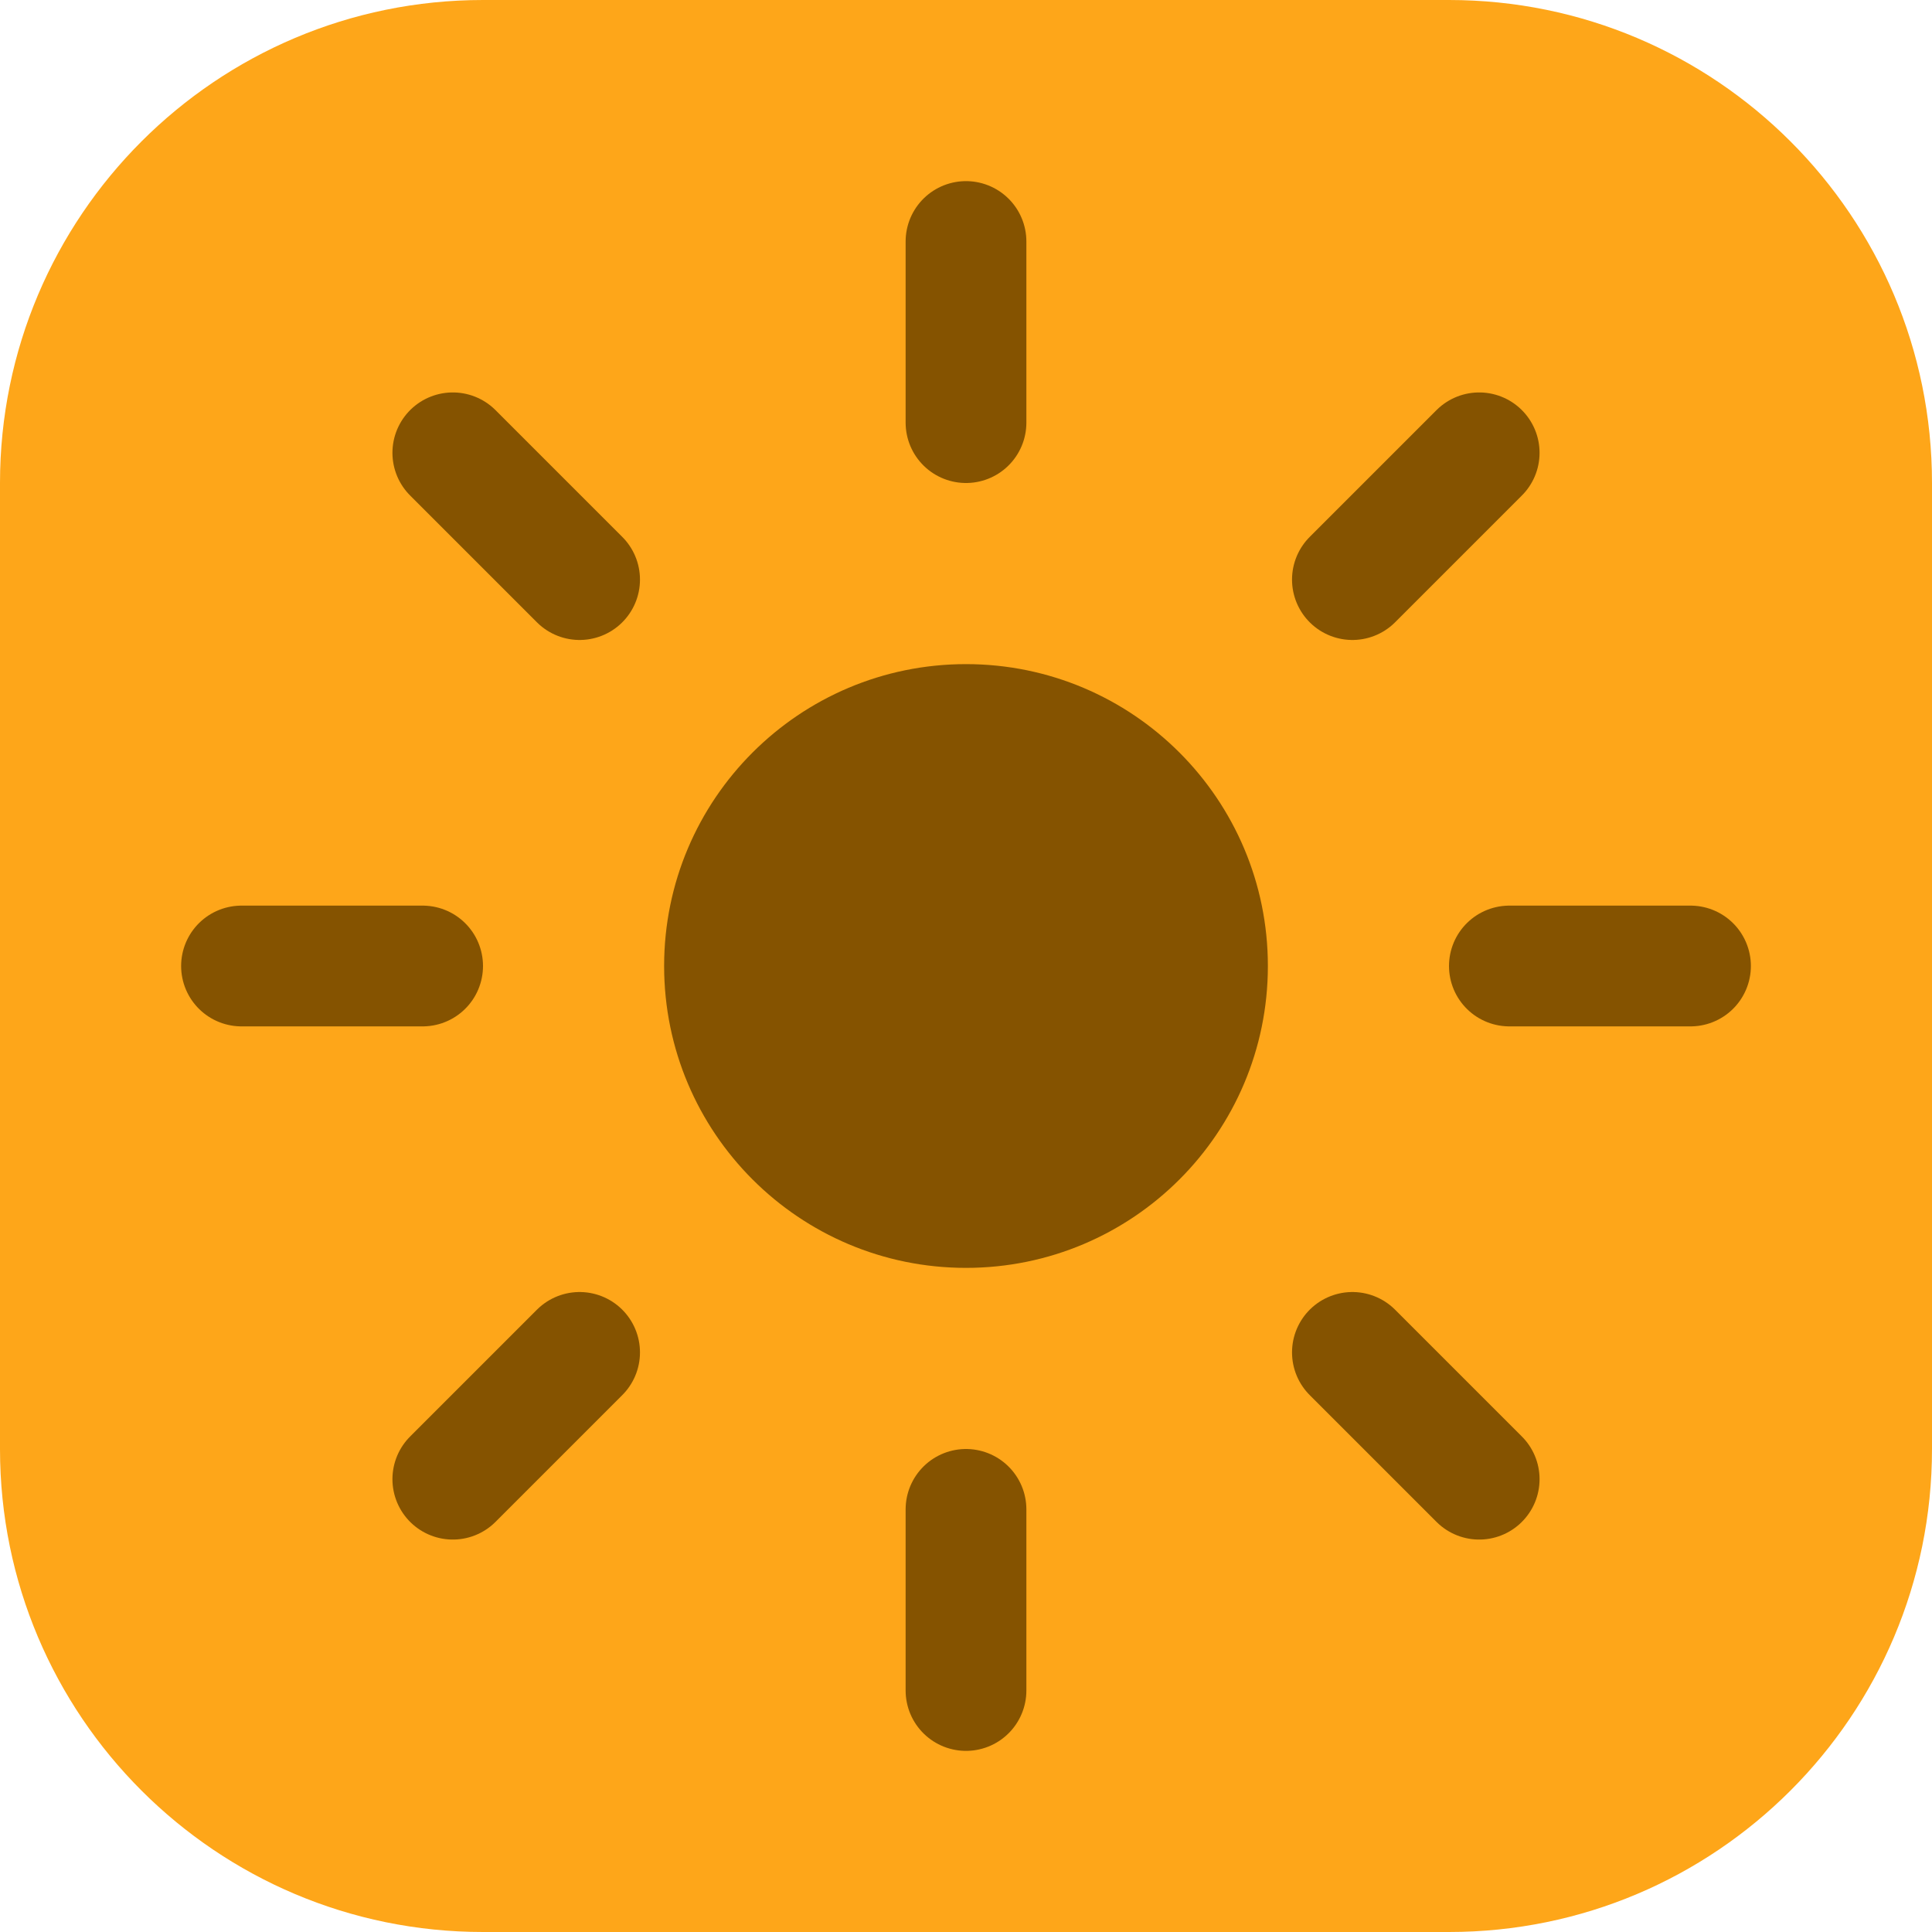
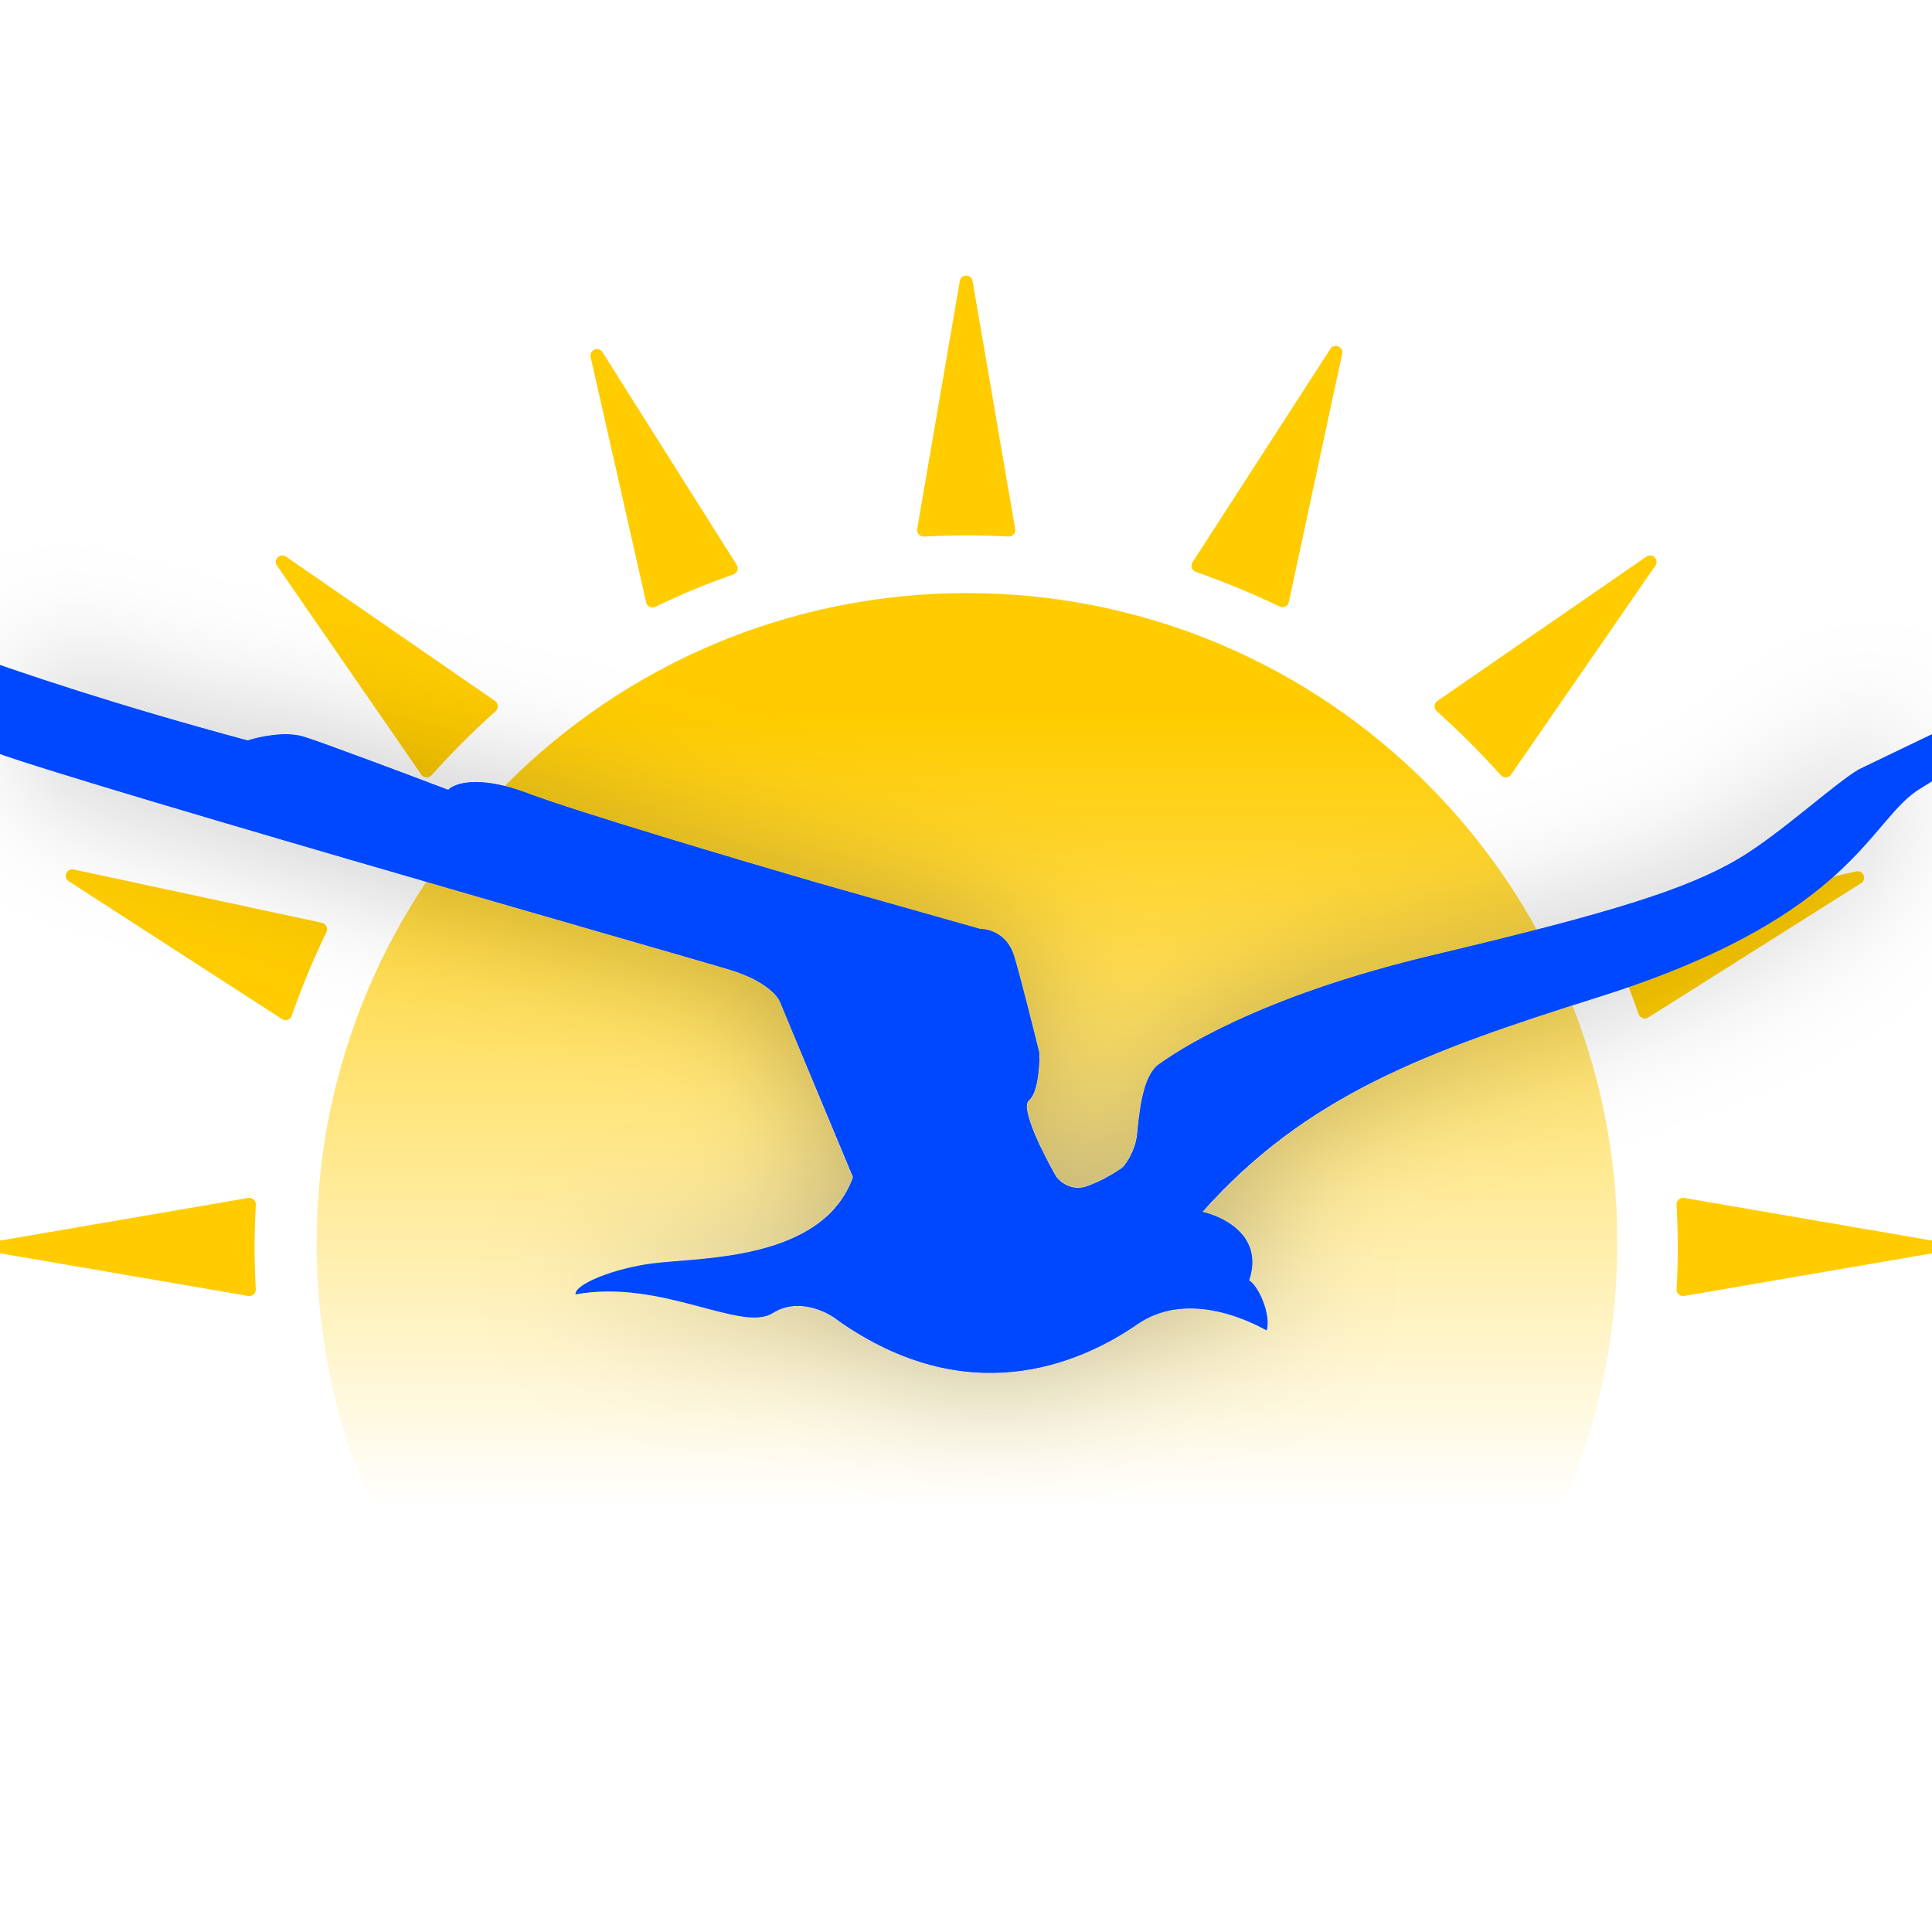
- <svg xmlns="http://www.w3.org/2000/svg" viewBox="0 0 64 64" role="img" aria-label="TRIADE">
-   <rect width="64" height="64" rx="16" fill="#fea619" />
-   <circle cx="32" cy="32" r="10" fill="#855300" />
-   <g stroke="#855300" stroke-width="4" stroke-linecap="round">
-     <path d="M32 8v6M32 50v6M8 32h6M50 32h6M15 15l4.2 4.2M44.8 44.8L49 49M49 15l-4.2 4.2M19.2 44.8L15 49" />
+ <svg xmlns="http://www.w3.org/2000/svg" width="64" height="64" viewBox="48 0 298 288" fill="none">
+   <path d="M197.154 287.125C252.56 287.125 297.475 242.21 297.475 186.804C297.475 131.398 252.56 86.483 197.154 86.483C141.748 86.483 96.833 131.398 96.833 186.804C96.833 242.21 141.748 287.125 197.154 287.125Z" fill="url(#paint0_linear_1_2)" />
+   <path d="M196.043 38.349C196.233 37.241 197.823 37.241 198.014 38.349L204.586 76.588C204.695 77.222 204.183 77.793 203.54 77.759C198.688 77.501 195.465 77.507 190.513 77.762C189.871 77.795 189.361 77.225 189.47 76.591L196.043 38.349Z" fill="#FFCC00" />
+   <path d="M346.014 186.349C347.121 186.539 347.121 188.129 346.014 188.32L307.775 194.892C307.14 195.001 306.57 194.489 306.604 193.846C306.862 188.994 306.855 185.771 306.601 180.819C306.568 180.177 307.138 179.667 307.771 179.776L346.014 186.349Z" fill="#FFCC00" />
+   <path d="M48.043 186.349C46.935 186.539 46.935 188.129 48.043 188.32L86.282 194.892C86.916 195.001 87.487 194.489 87.453 193.846C87.195 188.994 87.201 185.771 87.456 180.819C87.489 180.177 86.919 179.667 86.285 179.776L48.043 186.349Z" fill="#FFCC00" />
+   <path d="M301.936 80.858C302.851 80.227 303.959 81.335 303.328 82.249L281.072 114.48C280.704 115.012 279.935 115.06 279.501 114.58C275.993 110.701 273.554 108.271 269.602 104.685C269.123 104.251 269.172 103.483 269.703 103.116L301.936 80.858Z" fill="#FFCC00" />
+   <path d="M92.12 80.858C91.205 80.227 90.097 81.335 90.729 82.249L112.985 114.48C113.352 115.012 114.121 115.06 114.555 114.58C118.064 110.701 120.502 108.271 124.454 104.685C124.933 104.251 124.884 103.483 124.353 103.116L92.12 80.858Z" fill="#FFCC00" />
+   <path d="M139.103 50.067C138.855 48.971 140.325 48.362 140.924 49.312L161.63 82.126C161.974 82.67 161.719 83.393 161.112 83.608C156.53 85.226 153.555 86.466 149.077 88.596C148.497 88.872 147.807 88.541 147.666 87.913L139.103 50.067Z" fill="#FFCC00" />
+   <path d="M334.296 129.409C335.392 129.162 336.001 130.631 335.05 131.231L302.237 151.936C301.693 152.28 300.97 152.025 300.755 151.418C299.136 146.836 297.897 143.861 295.767 139.383C295.491 138.803 295.822 138.114 296.449 137.972L334.296 129.409Z" fill="#FFCC00" />
+   <path d="M253.204 48.817C253.808 47.883 255.255 48.483 255.022 49.569L246.794 87.864C246.658 88.496 245.966 88.834 245.381 88.557C240.655 86.316 237.473 85.004 232.449 83.204C231.841 82.986 231.592 82.258 231.943 81.715L253.204 48.817Z" fill="#FFCC00" />
+   <path d="M59.359 129.11C58.272 128.876 57.672 130.324 58.606 130.928L91.502 152.188C92.045 152.539 92.774 152.288 92.991 151.679C94.748 146.752 96.071 143.575 98.35 138.749C98.626 138.165 98.287 137.474 97.656 137.338L59.359 129.11Z" fill="#FFCC00" />
+   <g filter="url(#filter0_d_1_2)">
+     <path d="M86.198 109.192C47.161 98.685 25.418 89.089 20.639 86.958C21.675 89.236 19.957 93.382 32.95 99.902C41.424 104.154 42.197 107.982 45.402 110.279C48.608 112.575 154.17 142.615 160.722 144.641C165.963 146.262 167.974 148.624 168.323 149.602L179.56 176.57C174.912 189.489 156.165 188.912 148.693 189.864C142.714 190.625 136.602 193.085 136.768 194.659C149.927 192.203 162.336 200.609 167.199 197.545C171.09 195.094 175.542 197.298 177.282 198.706C197.108 212.669 214.307 205.59 223.438 199.278C230.742 194.228 239.849 198.263 243.375 200.223C244.112 197.841 242.158 193.373 240.692 192.485C243.073 185.284 236.146 182.503 233.504 181.904C249.481 164.005 267.782 157.229 294.512 148.824C334.27 136.323 336.309 121.292 344.291 116.582C350.677 112.815 363.96 102.218 366.181 98.555L334.761 113.635C331.061 115.753 322.518 123.682 316.132 127.45C308.149 132.16 296.593 135.764 269.128 142.278C241.663 148.793 229.228 157.346 226.705 159.176C224.181 161.005 223.714 166.734 223.389 169.896C223.129 172.426 221.778 174.401 221.135 175.073C220.294 175.683 218.025 177.112 215.677 177.952C213.329 178.792 211.522 177.32 210.912 176.479C208.931 173.038 205.317 165.873 206.712 164.738C208.107 163.604 208.37 159.378 208.327 157.407C207.461 153.876 205.474 145.953 204.453 142.505C203.431 139.056 200.548 138.251 199.234 138.28L174.034 131.139C162.259 127.714 136.84 120.157 129.364 117.323C121.888 114.488 118.091 115.794 117.127 116.801C110.896 114.439 97.721 109.493 94.862 108.609C92.003 107.725 87.895 108.63 86.198 109.192Z" fill="#0048FF" />
  </g>
+   <path d="M841.084 177.859H793.771V110.269H834.126L836.114 120.408H806.593V138.598H824.684L826.771 148.835H806.593V167.82H838.997L841.084 177.859Z" fill="#0048FF" />
+   <path d="M729.648 177.959V177.859H704.998V110.269H729.648C740.184 110.203 748.003 113.351 753.106 119.712C758.208 126.007 760.759 133.992 760.759 143.667C760.759 154.137 758.042 162.42 752.609 168.516C747.175 174.612 739.521 177.76 729.648 177.959ZM730.145 121.203H717.82V167.025H729.449C734.883 167.025 739.223 165.236 742.47 161.658C745.783 158.079 747.44 152.082 747.44 143.667C747.44 136.643 746.048 131.143 743.265 127.167C740.482 123.191 736.109 121.203 730.145 121.203Z" fill="#0048FF" />
+   <path d="M645.124 127.962L636.278 151.519H654.169L645.124 127.962ZM650.889 110.269L677.13 176.07L664.208 177.859L658.145 161.956H632.501L626.537 177.859H613.615L639.955 110.269H650.889Z" fill="#0048FF" />
+   <path d="M585.796 110.269V177.859H572.974V110.269H585.796Z" fill="#0048FF" />
+   <path d="M512.546 121.004H504.594V141.679H512.745C516.588 141.679 519.769 140.917 522.287 139.393C524.805 137.802 526.064 135.218 526.064 131.64C526.064 127.863 524.871 125.146 522.485 123.489C520.1 121.833 516.787 121.004 512.546 121.004ZM531.034 177.859L516.72 152.016C515.992 152.082 515.23 152.149 514.434 152.215C513.639 152.215 512.844 152.215 512.049 152.215H504.594V177.859H491.772V110.269H512.943C520.299 110.269 526.594 111.959 531.829 115.339C537.064 118.718 539.681 123.953 539.681 131.043C539.681 135.218 538.588 138.83 536.401 141.878C534.281 144.86 531.531 147.179 528.151 148.835L544.75 177.859H531.034Z" fill="#0048FF" />
+   <path d="M407.281 110.269H461.95L464.037 120.408H440.878V177.859H427.857V120.408H407.281V110.269Z" fill="#0048FF" />
+   <defs>
+     <filter id="filter0_d_1_2" x="0.639" y="66.958" width="385.542" height="159.823" filterUnits="userSpaceOnUse" color-interpolation-filters="sRGB">
+       <feFlood flood-opacity="0" result="BackgroundImageFix" />
+       <feColorMatrix in="SourceAlpha" type="matrix" values="0 0 0 0 0 0 0 0 0 0 0 0 0 0 0 0 0 0 127 0" result="hardAlpha" />
+       <feOffset />
+       <feGaussianBlur stdDeviation="10" />
+       <feComposite in2="hardAlpha" operator="out" />
+       <feColorMatrix type="matrix" values="0 0 0 0 0 0 0 0 0 0 0 0 0 0 0 0 0 0 0.25 0" />
+       <feBlend mode="normal" in2="BackgroundImageFix" result="effect1_dropShadow_1_2" />
+       <feBlend mode="normal" in="SourceGraphic" in2="effect1_dropShadow_1_2" result="shape" />
+     </filter>
+     <linearGradient id="paint0_linear_1_2" x1="197.154" y1="86.484" x2="197.154" y2="287.125" gradientUnits="userSpaceOnUse">
+       <stop offset="0.096" stop-color="#FFCC00" />
+       <stop offset="0.702" stop-color="#FFCC00" stop-opacity="0" />
+     </linearGradient>
+   </defs>
</svg>
